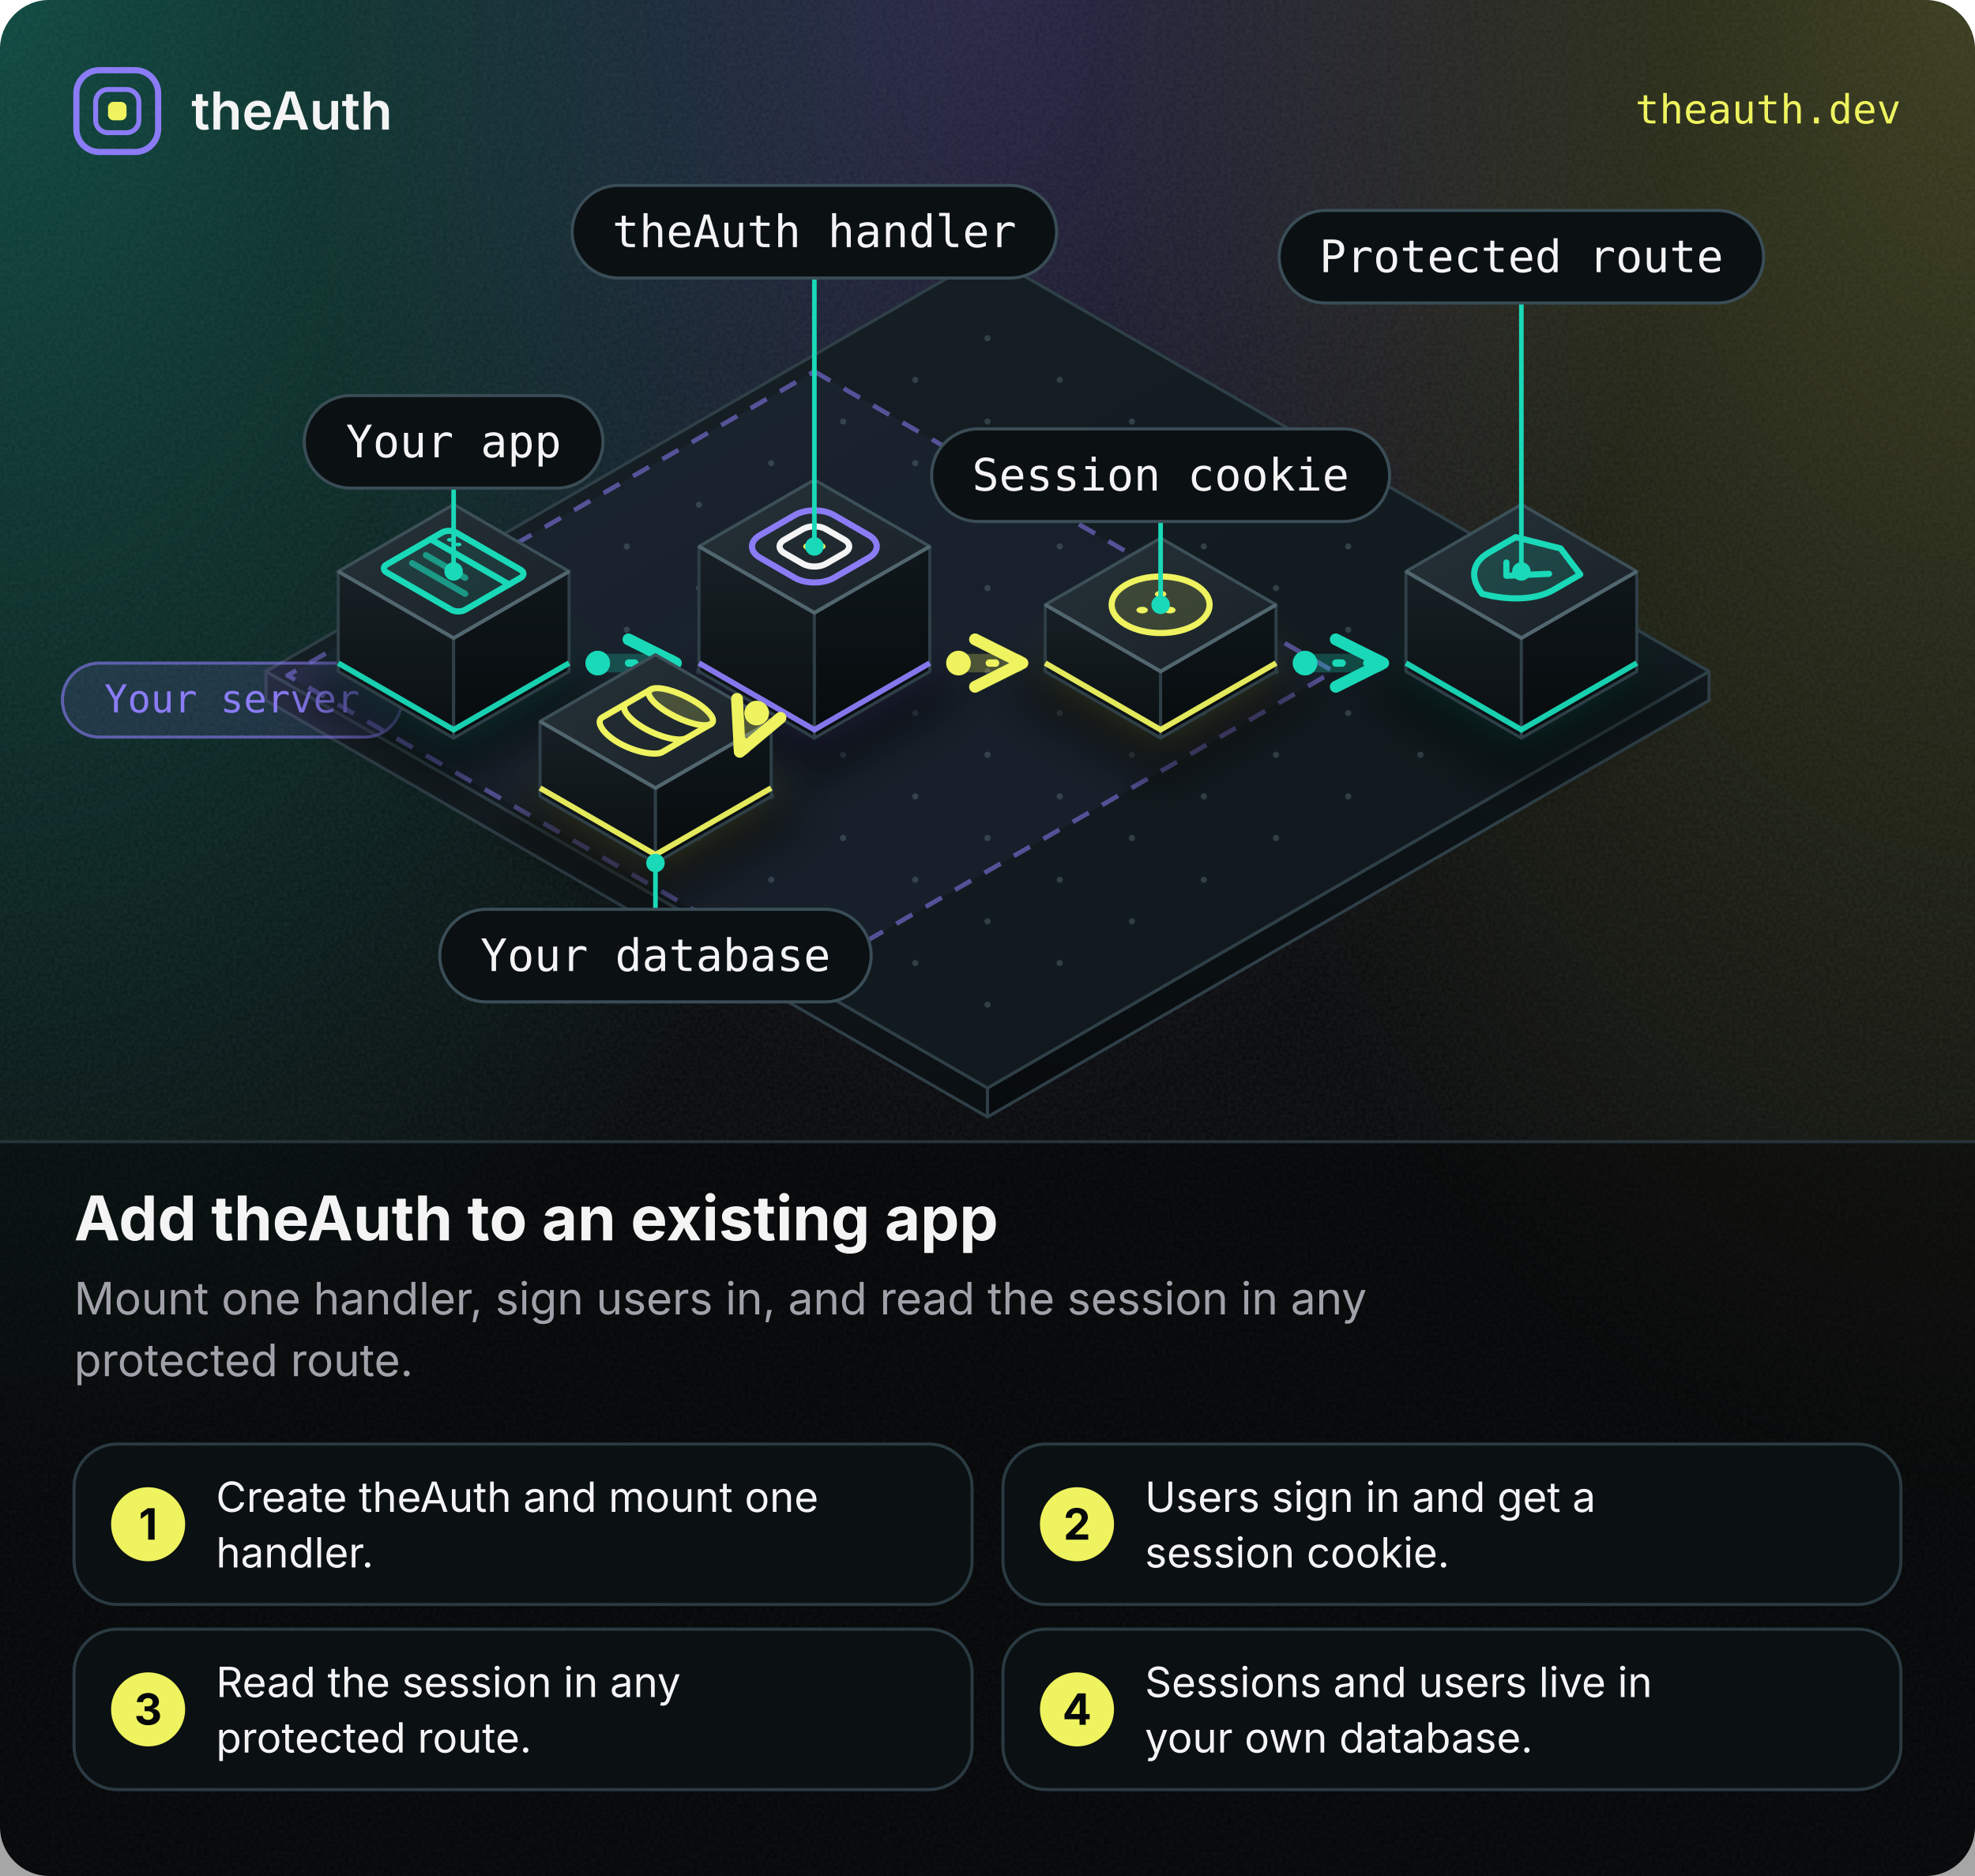
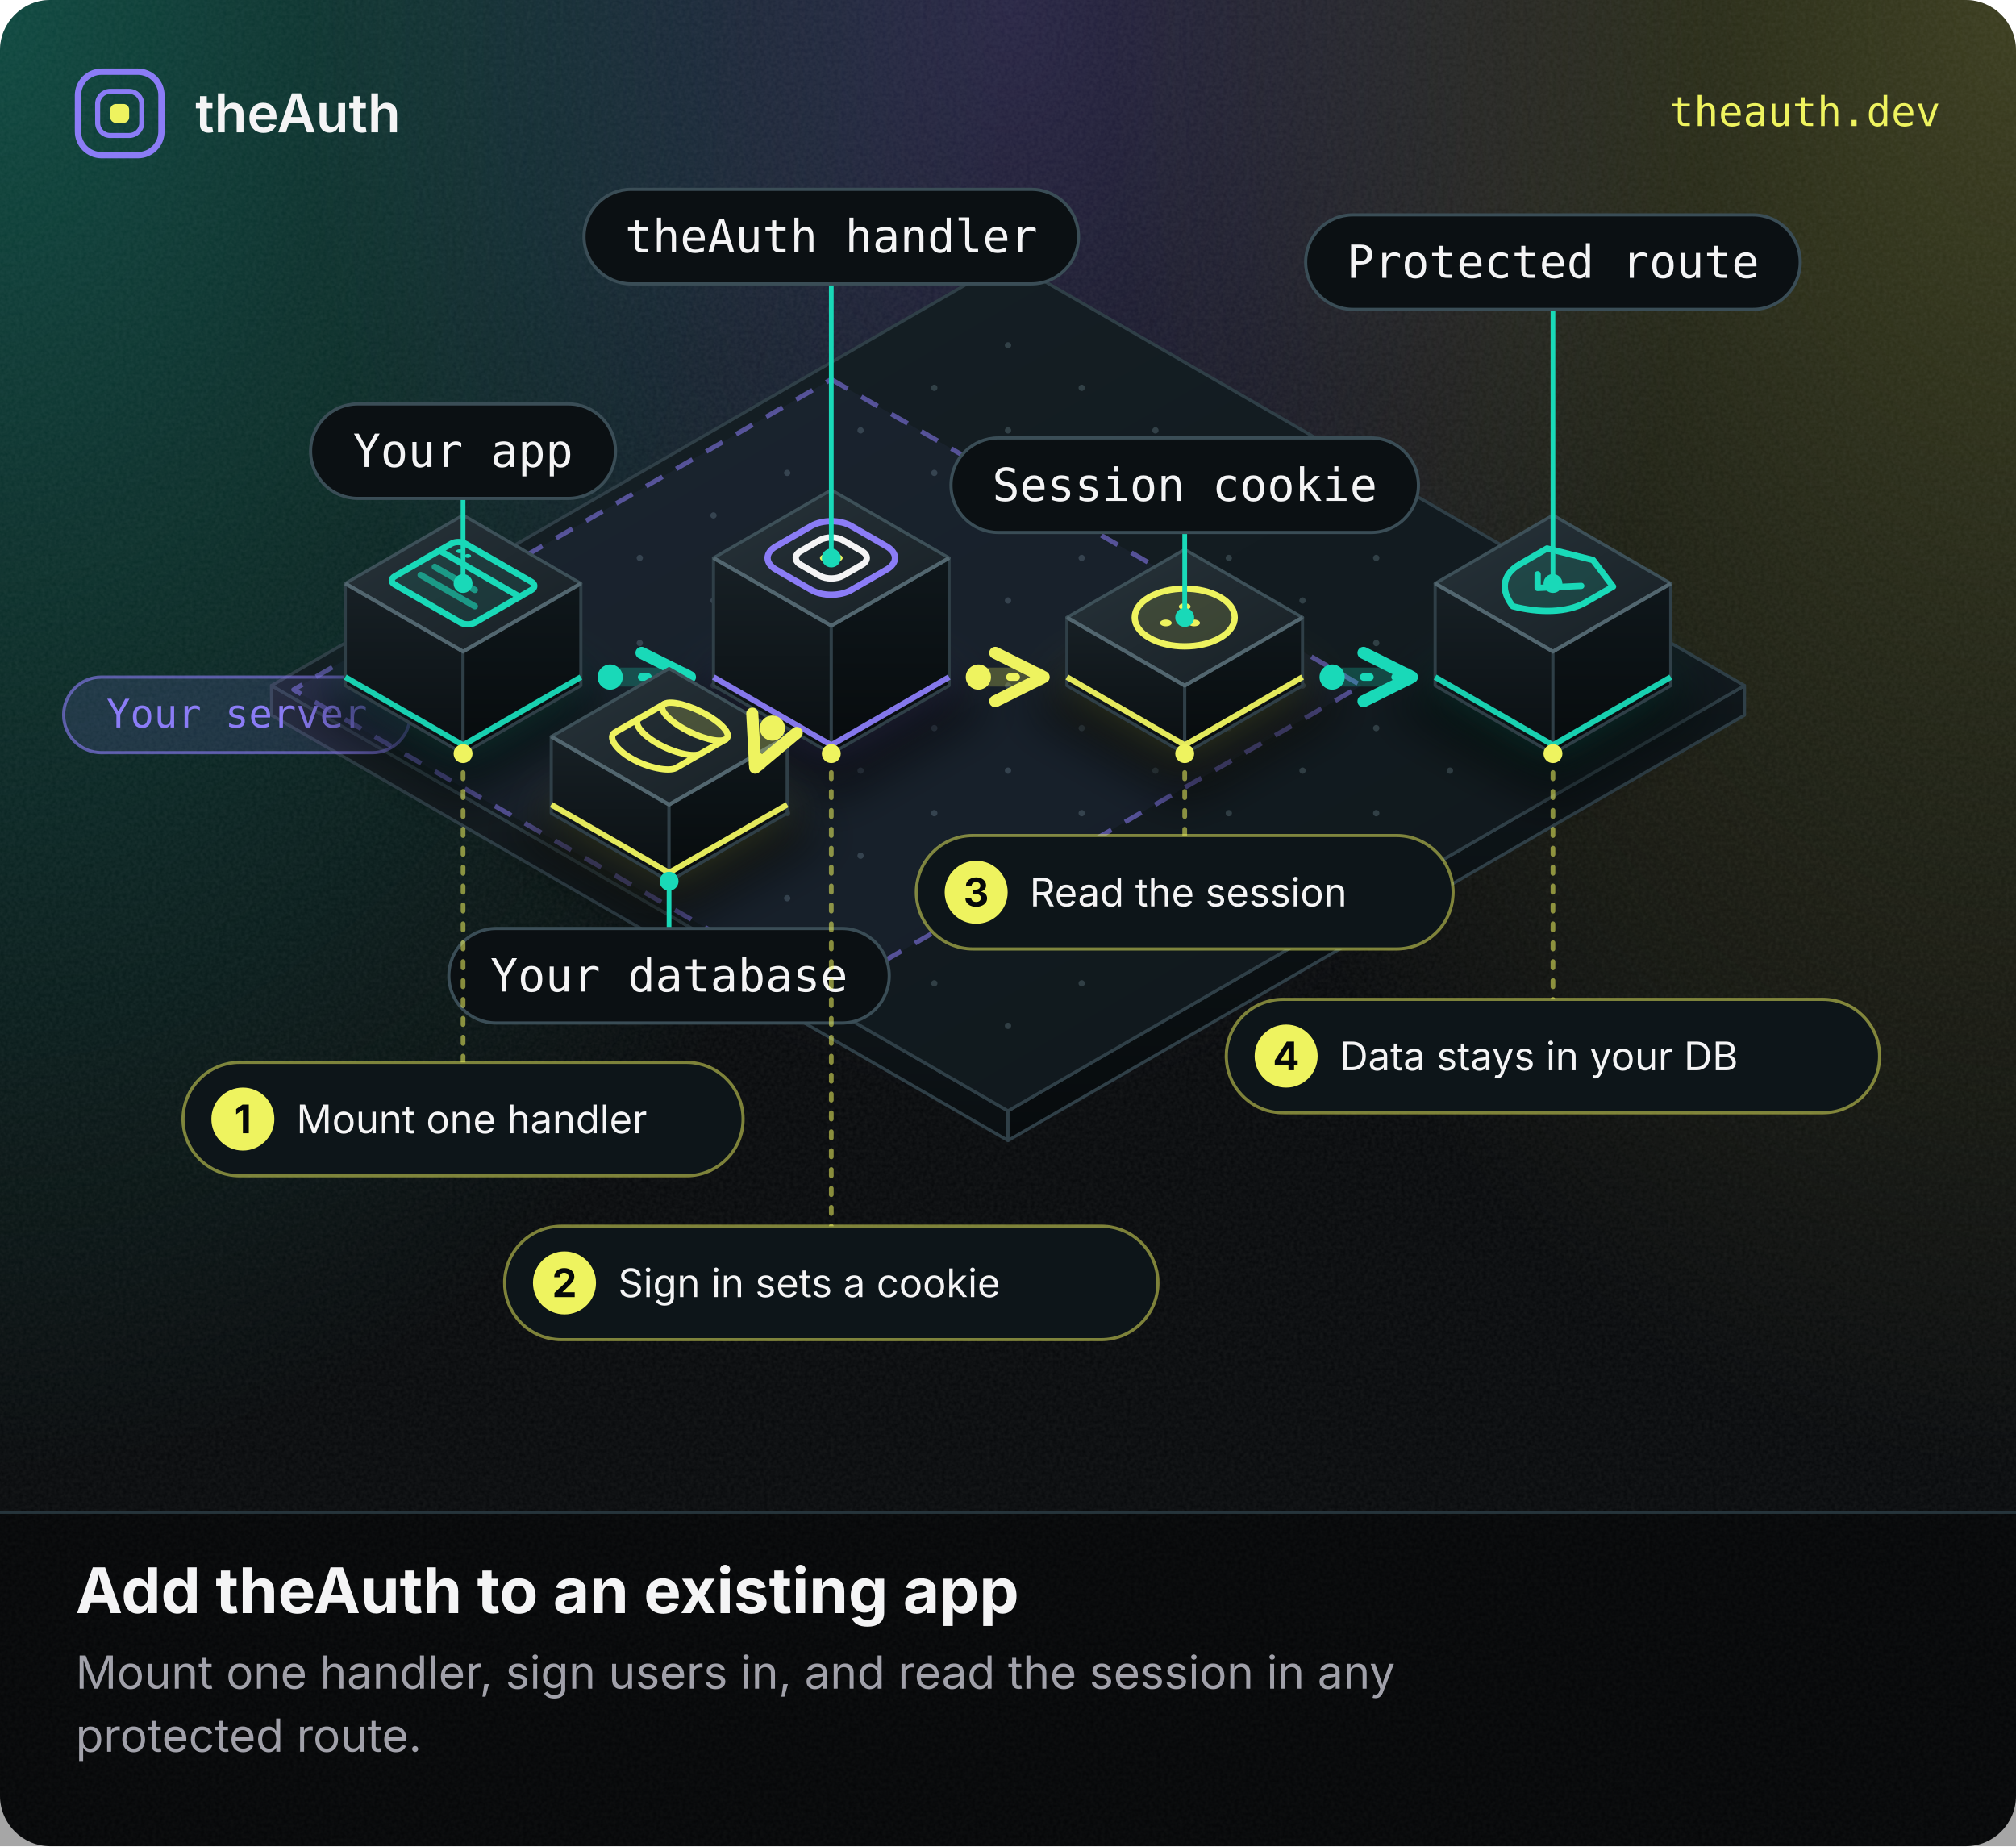
- <svg xmlns="http://www.w3.org/2000/svg" viewBox="0 0 640 608" preserveAspectRatio="xMidYMid meet" role="img" aria-labelledby="t d" font-family="Inter,ui-sans-serif,system-ui,-apple-system,Segoe UI,Roboto,sans-serif">
+ <svg xmlns="http://www.w3.org/2000/svg" viewBox="0 0 640 586" preserveAspectRatio="xMidYMid meet" role="img" aria-labelledby="t d" font-family="Inter,ui-sans-serif,system-ui,-apple-system,Segoe UI,Roboto,sans-serif">
  <defs>
-     <radialGradient id="g1" cx="0" cy="0" r="1" gradientUnits="userSpaceOnUse" gradientTransform="translate(0 0) scale(320 486.4)">
+     <radialGradient id="g1" cx="0" cy="0" r="1" gradientUnits="userSpaceOnUse" gradientTransform="translate(0 0) scale(320 468.8)">
      <stop stop-color="#19d9b8" stop-opacity=".30" />
      <stop offset="1" stop-color="#19d9b8" stop-opacity="0" />
    </radialGradient>
-     <radialGradient id="g2" cx="0" cy="0" r="1" gradientUnits="userSpaceOnUse" gradientTransform="translate(320 0) scale(224 364.8)">
+     <radialGradient id="g2" cx="0" cy="0" r="1" gradientUnits="userSpaceOnUse" gradientTransform="translate(320 0) scale(224 351.6)">
      <stop stop-color="#8b7cf6" stop-opacity=".24" />
      <stop offset="1" stop-color="#8b7cf6" stop-opacity="0" />
    </radialGradient>
-     <radialGradient id="g3" cx="0" cy="0" r="1" gradientUnits="userSpaceOnUse" gradientTransform="translate(640 0) scale(288 486.4)">
+     <radialGradient id="g3" cx="0" cy="0" r="1" gradientUnits="userSpaceOnUse" gradientTransform="translate(640 0) scale(288 468.8)">
      <stop stop-color="#eef35f" stop-opacity=".22" />
      <stop offset="1" stop-color="#eef35f" stop-opacity="0" />
    </radialGradient>
    <linearGradient id="tf" x1="0" y1="0" x2="1" y2="1">
      <stop stop-color="#27333a" />
      <stop offset="1" stop-color="#182025" />
    </linearGradient>
    <linearGradient id="lf" x1="0" y1="0" x2="0" y2="1">
      <stop stop-color="#172025" />
      <stop offset="1" stop-color="#0a0f12" />
    </linearGradient>
    <linearGradient id="rf" x1="0" y1="0" x2="0" y2="1">
      <stop stop-color="#0f171b" />
      <stop offset="1" stop-color="#070b0d" />
    </linearGradient>
    <linearGradient id="pf" x1="0" y1="0" x2="1" y2="1">
      <stop stop-color="#162026" />
      <stop offset="1" stop-color="#0f171b" />
    </linearGradient>
    <marker id="mt" viewBox="0 0 10 10" refX="8" refY="5" markerWidth="8" markerHeight="8" orient="auto-start-reverse">
      <path d="M1 1L9 5L1 9" fill="none" stroke="#19d9b8" stroke-width="2" stroke-linecap="round" stroke-linejoin="round" />
    </marker>
    <marker id="ml" viewBox="0 0 10 10" refX="8" refY="5" markerWidth="8" markerHeight="8" orient="auto-start-reverse">
      <path d="M1 1L9 5L1 9" fill="none" stroke="#eef35f" stroke-width="2" stroke-linecap="round" stroke-linejoin="round" />
    </marker>
    <marker id="mp" viewBox="0 0 10 10" refX="8" refY="5" markerWidth="8" markerHeight="8" orient="auto-start-reverse">
      <path d="M1 1L9 5L1 9" fill="none" stroke="#8b7cf6" stroke-width="2" stroke-linecap="round" stroke-linejoin="round" />
    </marker>
    <marker id="mr" viewBox="0 0 10 10" refX="8" refY="5" markerWidth="8" markerHeight="8" orient="auto-start-reverse">
      <path d="M1 1L9 5L1 9" fill="none" stroke="#f87171" stroke-width="2" stroke-linecap="round" stroke-linejoin="round" />
    </marker>
    <style>.flow{animation:flow 1.8s linear infinite}@keyframes flow{to{stroke-dashoffset:-20}}@media (prefers-reduced-motion:reduce){.flow{animation:none}}</style>
    <filter id="bl" x="-30%" y="-30%" width="160%" height="160%">
      <feGaussianBlur stdDeviation="7" />
    </filter>
    <filter id="n" x="0" y="0" width="100%" height="100%">
      <feTurbulence type="fractalNoise" baseFrequency=".85" numOctaves="2" seed="11" stitchTiles="stitch" />
      <feColorMatrix values="0 0 0 0 1  0 0 0 0 1  0 0 0 0 1  0 0 0 .7 0" />
    </filter>
  </defs>
-   <rect width="640" height="608" rx="16" fill="#06080a" />
-   <rect width="640" height="608" rx="16" fill="url(#g1)" />
-   <rect width="640" height="608" rx="16" fill="url(#g2)" />
-   <rect width="640" height="608" rx="16" fill="url(#g3)" />
-   <rect width="640" height="608" rx="16" filter="url(#n)" opacity=".10" />
+   <rect width="640" height="586" rx="16" fill="#06080a" />
+   <rect width="640" height="586" rx="16" fill="url(#g1)" />
+   <rect width="640" height="586" rx="16" fill="url(#g2)" />
+   <rect width="640" height="586" rx="16" fill="url(#g3)" />
+   <rect width="640" height="586" rx="16" filter="url(#n)" opacity=".10" />
  <polygon points="86.2,227 320,362 320,352.6 86.2,217.6" fill="url(#lf)" stroke="#2f3f47" stroke-width="1" stroke-linejoin="round" />
  <polygon points="553.8,227 320,362 320,352.6 553.8,217.6" fill="url(#rf)" stroke="#2f3f47" stroke-width="1" stroke-linejoin="round" />
  <polygon points="320,82.6 553.8,217.6 320,352.6 86.2,217.6" fill="url(#pf)" stroke="#2f3f47" stroke-width="1" stroke-linejoin="round" />
  <circle cx="320" cy="109.6" r="1" fill="#46585f" opacity=".6" />
  <circle cx="296.6" cy="123.1" r="1" fill="#46585f" opacity=".6" />
  <circle cx="273.2" cy="136.6" r="1" fill="#46585f" opacity=".6" />
  <circle cx="249.9" cy="150.1" r="1" fill="#46585f" opacity=".6" />
  <circle cx="226.5" cy="163.6" r="1" fill="#46585f" opacity=".6" />
  <circle cx="203.1" cy="177.1" r="1" fill="#46585f" opacity=".6" />
  <circle cx="179.7" cy="190.6" r="1" fill="#46585f" opacity=".6" />
  <circle cx="156.3" cy="204.1" r="1" fill="#46585f" opacity=".6" />
  <circle cx="132.9" cy="217.6" r="1" fill="#46585f" opacity=".6" />
  <circle cx="343.4" cy="123.1" r="1" fill="#46585f" opacity=".6" />
  <circle cx="320" cy="136.6" r="1" fill="#46585f" opacity=".6" />
  <circle cx="296.6" cy="150.1" r="1" fill="#46585f" opacity=".6" />
  <circle cx="273.2" cy="163.6" r="1" fill="#46585f" opacity=".6" />
  <circle cx="249.9" cy="177.1" r="1" fill="#46585f" opacity=".6" />
  <circle cx="226.5" cy="190.6" r="1" fill="#46585f" opacity=".6" />
  <circle cx="203.1" cy="204.1" r="1" fill="#46585f" opacity=".6" />
  <circle cx="179.7" cy="217.6" r="1" fill="#46585f" opacity=".6" />
  <circle cx="156.3" cy="231.1" r="1" fill="#46585f" opacity=".6" />
  <circle cx="366.8" cy="136.6" r="1" fill="#46585f" opacity=".6" />
  <circle cx="343.4" cy="150.1" r="1" fill="#46585f" opacity=".6" />
  <circle cx="320" cy="163.6" r="1" fill="#46585f" opacity=".6" />
  <circle cx="296.6" cy="177.1" r="1" fill="#46585f" opacity=".6" />
  <circle cx="273.2" cy="190.6" r="1" fill="#46585f" opacity=".6" />
  <circle cx="249.9" cy="204.1" r="1" fill="#46585f" opacity=".6" />
  <circle cx="226.5" cy="217.6" r="1" fill="#46585f" opacity=".6" />
  <circle cx="203.1" cy="231.1" r="1" fill="#46585f" opacity=".6" />
  <circle cx="179.7" cy="244.6" r="1" fill="#46585f" opacity=".6" />
  <circle cx="390.1" cy="150.1" r="1" fill="#46585f" opacity=".6" />
  <circle cx="366.8" cy="163.6" r="1" fill="#46585f" opacity=".6" />
  <circle cx="343.4" cy="177.1" r="1" fill="#46585f" opacity=".6" />
  <circle cx="320" cy="190.6" r="1" fill="#46585f" opacity=".6" />
  <circle cx="296.6" cy="204.1" r="1" fill="#46585f" opacity=".6" />
  <circle cx="273.2" cy="217.6" r="1" fill="#46585f" opacity=".6" />
  <circle cx="249.9" cy="231.1" r="1" fill="#46585f" opacity=".6" />
  <circle cx="226.5" cy="244.6" r="1" fill="#46585f" opacity=".6" />
  <circle cx="203.1" cy="258.1" r="1" fill="#46585f" opacity=".6" />
  <circle cx="413.5" cy="163.6" r="1" fill="#46585f" opacity=".6" />
  <circle cx="390.1" cy="177.1" r="1" fill="#46585f" opacity=".6" />
  <circle cx="366.8" cy="190.6" r="1" fill="#46585f" opacity=".6" />
  <circle cx="343.4" cy="204.1" r="1" fill="#46585f" opacity=".6" />
  <circle cx="320" cy="217.6" r="1" fill="#46585f" opacity=".6" />
  <circle cx="296.6" cy="231.1" r="1" fill="#46585f" opacity=".6" />
  <circle cx="273.2" cy="244.6" r="1" fill="#46585f" opacity=".6" />
  <circle cx="249.9" cy="258.1" r="1" fill="#46585f" opacity=".6" />
  <circle cx="226.5" cy="271.6" r="1" fill="#46585f" opacity=".6" />
  <circle cx="436.9" cy="177.1" r="1" fill="#46585f" opacity=".6" />
  <circle cx="413.5" cy="190.6" r="1" fill="#46585f" opacity=".6" />
  <circle cx="390.1" cy="204.1" r="1" fill="#46585f" opacity=".6" />
  <circle cx="366.8" cy="217.6" r="1" fill="#46585f" opacity=".6" />
  <circle cx="343.4" cy="231.1" r="1" fill="#46585f" opacity=".6" />
  <circle cx="320" cy="244.6" r="1" fill="#46585f" opacity=".6" />
  <circle cx="296.6" cy="258.1" r="1" fill="#46585f" opacity=".6" />
  <circle cx="273.2" cy="271.6" r="1" fill="#46585f" opacity=".6" />
  <circle cx="249.9" cy="285.1" r="1" fill="#46585f" opacity=".6" />
  <circle cx="460.3" cy="190.6" r="1" fill="#46585f" opacity=".6" />
  <circle cx="436.9" cy="204.1" r="1" fill="#46585f" opacity=".6" />
  <circle cx="413.5" cy="217.6" r="1" fill="#46585f" opacity=".6" />
  <circle cx="390.1" cy="231.1" r="1" fill="#46585f" opacity=".6" />
  <circle cx="366.8" cy="244.6" r="1" fill="#46585f" opacity=".6" />
  <circle cx="343.4" cy="258.1" r="1" fill="#46585f" opacity=".6" />
  <circle cx="320" cy="271.6" r="1" fill="#46585f" opacity=".6" />
  <circle cx="296.6" cy="285.1" r="1" fill="#46585f" opacity=".6" />
  <circle cx="273.2" cy="298.6" r="1" fill="#46585f" opacity=".6" />
  <circle cx="483.7" cy="204.1" r="1" fill="#46585f" opacity=".6" />
  <circle cx="460.3" cy="217.6" r="1" fill="#46585f" opacity=".6" />
  <circle cx="436.9" cy="231.1" r="1" fill="#46585f" opacity=".6" />
  <circle cx="413.5" cy="244.6" r="1" fill="#46585f" opacity=".6" />
  <circle cx="390.1" cy="258.1" r="1" fill="#46585f" opacity=".6" />
  <circle cx="366.8" cy="271.6" r="1" fill="#46585f" opacity=".6" />
  <circle cx="343.4" cy="285.1" r="1" fill="#46585f" opacity=".6" />
  <circle cx="320" cy="298.6" r="1" fill="#46585f" opacity=".6" />
  <circle cx="296.6" cy="312.1" r="1" fill="#46585f" opacity=".6" />
  <circle cx="507.1" cy="217.6" r="1" fill="#46585f" opacity=".6" />
  <circle cx="483.7" cy="231.1" r="1" fill="#46585f" opacity=".6" />
  <circle cx="460.3" cy="244.6" r="1" fill="#46585f" opacity=".6" />
  <circle cx="436.9" cy="258.1" r="1" fill="#46585f" opacity=".6" />
  <circle cx="413.5" cy="271.6" r="1" fill="#46585f" opacity=".6" />
  <circle cx="390.1" cy="285.1" r="1" fill="#46585f" opacity=".6" />
  <circle cx="366.8" cy="298.6" r="1" fill="#46585f" opacity=".6" />
  <circle cx="343.4" cy="312.1" r="1" fill="#46585f" opacity=".6" />
  <circle cx="320" cy="325.6" r="1" fill="#46585f" opacity=".6" />
  <polygon points="263.9,120.4 432.2,217.6 261.5,316.1 93.2,218.9" fill="#8b7cf6" fill-opacity=".05" stroke="#8b7cf6" stroke-opacity=".55" stroke-width="1.5" stroke-dasharray="6 5" stroke-linejoin="round" />
  <rect x="20.2" y="214.9" width="110" height="24" rx="12" fill="#8b7cf6" fill-opacity=".14" stroke="#8b7cf6" stroke-opacity=".6" />
  <text x="75.2" y="230.9" text-anchor="middle" font-size="12.5" fill="#8b7cf6" font-family="ui-monospace,JetBrains Mono,Menlo,Consolas,monospace">Your server</text>
  <polygon points="147,195.1 197.5,224.3 147,253.5 96.5,224.3" fill="#000" opacity=".6" filter="url(#bl)" />
  <polygon points="147,193.3 189.1,217.6 147,241.9 104.9,217.6" fill="#19d9b8" opacity=".16" filter="url(#bl)" />
  <polygon points="109.6,217.6 147,239.2 147,206.8 109.6,185.2" fill="url(#lf)" stroke="#2f3f47" stroke-width="1" stroke-linejoin="round" />
  <polygon points="184.4,217.6 147,239.2 147,206.8 184.4,185.2" fill="url(#rf)" stroke="#2f3f47" stroke-width="1" stroke-linejoin="round" />
  <polygon points="147,163.5 184.4,185.2 147,206.8 109.6,185.2" fill="url(#tf)" stroke="#3d5058" stroke-width="1" stroke-linejoin="round" />
  <polyline points="109.6,185.2 147,206.8 184.4,185.2" fill="none" stroke="#52666f" stroke-width="1.2" />
  <polyline points="109.6,214.9 147,236.5 184.4,214.9" fill="none" stroke="#19d9b8" stroke-width="1.8" opacity=".95" />
  <g transform="matrix(37.411 21.6 -37.411 21.6 147 163.5)" fill="none" stroke-width="2" stroke-linecap="round" stroke-linejoin="round" style="vector-effect:non-scaling-stroke">
    <rect vector-effect="non-scaling-stroke" x=".16" y=".2" width=".68" height=".6" rx=".06" fill="#19d9b8" fill-opacity=".1" stroke="#19d9b8" />
    <path vector-effect="non-scaling-stroke" d="M.16 .36H.84" stroke="#19d9b8" />
    <circle vector-effect="non-scaling-stroke" cx=".25" cy=".28" r=".02" fill="#19d9b8" stroke="none" />
    <circle vector-effect="non-scaling-stroke" cx=".32" cy=".28" r=".02" fill="#19d9b8" stroke="none" />
    <path vector-effect="non-scaling-stroke" d="M.26 .5H.6M.26 .62H.72" stroke="#19d9b8" stroke-opacity=".6" />
  </g>
  <polygon points="263.9,195.1 314.4,224.3 263.9,253.5 213.4,224.3" fill="#000" opacity=".6" filter="url(#bl)" />
  <polygon points="263.9,193.3 306,217.6 263.9,241.9 221.8,217.6" fill="#8b7cf6" opacity=".16" filter="url(#bl)" />
  <polygon points="226.5,217.6 263.9,239.2 263.9,198.6 226.5,177.1" fill="url(#lf)" stroke="#2f3f47" stroke-width="1" stroke-linejoin="round" />
  <polygon points="301.3,217.6 263.9,239.2 263.9,198.6 301.3,177.1" fill="url(#rf)" stroke="#2f3f47" stroke-width="1" stroke-linejoin="round" />
  <polygon points="263.9,155.5 301.3,177.1 263.9,198.6 226.5,177.1" fill="url(#tf)" stroke="#3d5058" stroke-width="1" stroke-linejoin="round" />
  <polyline points="226.5,177.1 263.9,198.6 301.3,177.1" fill="none" stroke="#52666f" stroke-width="1.2" />
  <polyline points="226.5,214.9 263.9,236.5 301.3,214.9" fill="none" stroke="#8b7cf6" stroke-width="1.8" opacity=".95" />
  <g transform="matrix(37.411 21.6 -37.411 21.6 263.9 155.5)" fill="none" stroke-width="2" stroke-linecap="round" stroke-linejoin="round" style="vector-effect:non-scaling-stroke">
    <rect vector-effect="non-scaling-stroke" x=".18" y=".18" width=".64" height=".64" rx=".17" fill="none" stroke="#8b7cf6" />
    <rect vector-effect="non-scaling-stroke" x=".32" y=".32" width=".36" height=".36" rx=".1" fill="none" stroke="#f4f4f5" />
    <rect vector-effect="non-scaling-stroke" x=".44" y=".44" width=".12" height=".12" rx=".04" fill="#eef35f" stroke="none" />
  </g>
  <polygon points="376.1,195.1 426.6,224.3 376.1,253.5 325.6,224.3" fill="#000" opacity=".6" filter="url(#bl)" />
  <polygon points="376.1,193.3 418.2,217.6 376.1,241.9 334,217.6" fill="#eef35f" opacity=".16" filter="url(#bl)" />
  <polygon points="338.7,217.6 376.1,239.2 376.1,217.6 338.7,196" fill="url(#lf)" stroke="#2f3f47" stroke-width="1" stroke-linejoin="round" />
  <polygon points="413.5,217.6 376.1,239.2 376.1,217.6 413.5,196" fill="url(#rf)" stroke="#2f3f47" stroke-width="1" stroke-linejoin="round" />
  <polygon points="376.1,174.4 413.5,196 376.1,217.6 338.7,196" fill="url(#tf)" stroke="#3d5058" stroke-width="1" stroke-linejoin="round" />
  <polyline points="338.7,196 376.1,217.6 413.5,196" fill="none" stroke="#52666f" stroke-width="1.2" />
  <polyline points="338.7,214.9 376.1,236.5 413.5,214.9" fill="none" stroke="#eef35f" stroke-width="1.8" opacity=".95" />
  <g transform="matrix(37.411 21.6 -37.411 21.6 376.1 174.4)" fill="none" stroke-width="2" stroke-linecap="round" stroke-linejoin="round" style="vector-effect:non-scaling-stroke">
    <circle vector-effect="non-scaling-stroke" cx=".5" cy=".5" r=".3" fill="#eef35f" fill-opacity=".14" stroke="#eef35f" />
    <circle vector-effect="non-scaling-stroke" cx=".42" cy=".42" r=".035" fill="#eef35f" stroke="none" />
    <circle vector-effect="non-scaling-stroke" cx=".58" cy=".5" r=".035" fill="#eef35f" stroke="none" />
    <circle vector-effect="non-scaling-stroke" cx=".46" cy=".62" r=".035" fill="#eef35f" stroke="none" />
  </g>
  <polygon points="493,195.1 543.5,224.3 493,253.5 442.5,224.3" fill="#000" opacity=".6" filter="url(#bl)" />
  <polygon points="493,193.3 535.1,217.6 493,241.9 450.9,217.6" fill="#19d9b8" opacity=".16" filter="url(#bl)" />
  <polygon points="455.6,217.6 493,239.2 493,206.8 455.6,185.2" fill="url(#lf)" stroke="#2f3f47" stroke-width="1" stroke-linejoin="round" />
  <polygon points="530.4,217.6 493,239.2 493,206.8 530.4,185.2" fill="url(#rf)" stroke="#2f3f47" stroke-width="1" stroke-linejoin="round" />
  <polygon points="493,163.5 530.4,185.2 493,206.8 455.6,185.2" fill="url(#tf)" stroke="#3d5058" stroke-width="1" stroke-linejoin="round" />
  <polyline points="455.6,185.2 493,206.8 530.4,185.2" fill="none" stroke="#52666f" stroke-width="1.2" />
  <polyline points="455.6,214.9 493,236.5 530.4,214.9" fill="none" stroke="#19d9b8" stroke-width="1.8" opacity=".95" />
  <g transform="matrix(37.411 21.6 -37.411 21.6 493 163.5)" fill="none" stroke-width="2" stroke-linecap="round" stroke-linejoin="round" style="vector-effect:non-scaling-stroke">
    <path vector-effect="non-scaling-stroke" d="M.5 .16L.78 .27V.5C.78 .66 .66 .78 .5 .84C.34 .78 .22 .66 .22 .5V.27Z" fill="#19d9b8" fill-opacity=".16" stroke="#19d9b8" />
    <path vector-effect="non-scaling-stroke" d="M.37 .5L.47 .6L.64 .4" fill="none" stroke="#19d9b8" />
  </g>
  <polyline points="193.7,214.9 217.1,214.9" fill="none" stroke="#19d9b8" stroke-opacity=".25" stroke-width="6" stroke-linecap="round" stroke-linejoin="round" />
  <polyline class="flow" points="193.7,214.9 217.1,214.9" fill="none" stroke="#19d9b8" stroke-width="2.4" stroke-dasharray="2 8" stroke-linecap="round" stroke-linejoin="round" marker-end="url(#mt)" />
  <circle cx="193.7" cy="214.9" r="4" fill="#19d9b8" />
  <polyline points="310.6,214.9 329.4,214.9" fill="none" stroke="#eef35f" stroke-opacity=".25" stroke-width="6" stroke-linecap="round" stroke-linejoin="round" />
  <polyline class="flow" points="310.6,214.9 329.4,214.9" fill="none" stroke="#eef35f" stroke-width="2.4" stroke-dasharray="2 8" stroke-linecap="round" stroke-linejoin="round" marker-end="url(#ml)" />
  <circle cx="310.6" cy="214.9" r="4" fill="#eef35f" />
  <polyline points="422.9,214.9 446.3,214.9" fill="none" stroke="#19d9b8" stroke-opacity=".25" stroke-width="6" stroke-linecap="round" stroke-linejoin="round" />
  <polyline class="flow" points="422.9,214.9 446.3,214.9" fill="none" stroke="#19d9b8" stroke-width="2.4" stroke-dasharray="2 8" stroke-linecap="round" stroke-linejoin="round" marker-end="url(#mt)" />
  <circle cx="422.9" cy="214.9" r="4" fill="#19d9b8" />
  <polygon points="212.4,235.6 262.9,264.8 212.4,294 161.9,264.8" fill="#000" opacity=".6" filter="url(#bl)" />
  <polygon points="212.4,233.8 254.5,258.1 212.4,282.3 170.4,258.1" fill="#eef35f" opacity=".16" filter="url(#bl)" />
  <polygon points="175,258.1 212.4,279.7 212.4,255.4 175,233.8" fill="url(#lf)" stroke="#2f3f47" stroke-width="1" stroke-linejoin="round" />
  <polygon points="249.9,258.1 212.4,279.7 212.4,255.4 249.9,233.8" fill="url(#rf)" stroke="#2f3f47" stroke-width="1" stroke-linejoin="round" />
  <polygon points="212.4,212.2 249.9,233.8 212.4,255.4 175,233.8" fill="url(#tf)" stroke="#3d5058" stroke-width="1" stroke-linejoin="round" />
  <polyline points="175,233.8 212.4,255.4 249.9,233.8" fill="none" stroke="#52666f" stroke-width="1.2" />
  <polyline points="175,255.4 212.4,277 249.9,255.4" fill="none" stroke="#eef35f" stroke-width="1.8" opacity=".95" />
  <g transform="matrix(37.411 21.6 -37.411 21.6 212.4 212.2)" fill="none" stroke-width="2" stroke-linecap="round" stroke-linejoin="round" style="vector-effect:non-scaling-stroke">
    <ellipse vector-effect="non-scaling-stroke" cx=".5" cy=".28" rx=".26" ry=".1" fill="#eef35f" fill-opacity=".2" stroke="#eef35f" />
    <path vector-effect="non-scaling-stroke" d="M.24 .28V.7C.24 .76 .36 .82 .5 .82S.76 .76 .76 .7V.28M.24 .49C.24 .55 .36 .6 .5 .6S.76 .55 .76 .49" stroke="#eef35f" />
  </g>
  <polyline points="245.2,231.1 240.5,241.9" fill="none" stroke="#eef35f" stroke-opacity=".25" stroke-width="6" stroke-linecap="round" stroke-linejoin="round" />
  <polyline class="flow" points="245.2,231.1 240.5,241.9" fill="none" stroke="#eef35f" stroke-width="2.4" stroke-dasharray="2 8" stroke-linecap="round" stroke-linejoin="round" marker-end="url(#ml)" />
  <circle cx="245.2" cy="231.1" r="4" fill="#eef35f" />
  <line x1="147" y1="158.2" x2="147" y2="185.2" stroke="#19d9b8" stroke-width="1.5" />
  <circle cx="147" cy="185.2" r="3" fill="#19d9b8" />
  <rect x="98.6" y="128.2" width="96.8" height="30" rx="15" fill="#0b1013" stroke="#3a4d56" />
  <text x="147" y="148.2" text-anchor="middle" font-size="14.5" fill="#f4f4f5" font-family="ui-monospace,JetBrains Mono,Menlo,Consolas,monospace">Your app</text>
  <line x1="263.9" y1="90.1" x2="263.9" y2="177.1" stroke="#19d9b8" stroke-width="1.5" />
  <circle cx="263.9" cy="177.1" r="3" fill="#19d9b8" />
  <rect x="185.4" y="60.1" width="157" height="30" rx="15" fill="#0b1013" stroke="#3a4d56" />
  <text x="263.9" y="80.1" text-anchor="middle" font-size="14.5" fill="#f4f4f5" font-family="ui-monospace,JetBrains Mono,Menlo,Consolas,monospace">theAuth handler</text>
  <line x1="376.1" y1="169" x2="376.1" y2="196" stroke="#19d9b8" stroke-width="1.5" />
  <circle cx="376.1" cy="196" r="3" fill="#19d9b8" />
  <rect x="301.9" y="139" width="148.4" height="30" rx="15" fill="#0b1013" stroke="#3a4d56" />
  <text x="376.1" y="159" text-anchor="middle" font-size="14.5" fill="#f4f4f5" font-family="ui-monospace,JetBrains Mono,Menlo,Consolas,monospace">Session cookie</text>
  <line x1="493" y1="98.2" x2="493" y2="185.2" stroke="#19d9b8" stroke-width="1.5" />
  <circle cx="493" cy="185.2" r="3" fill="#19d9b8" />
  <rect x="414.5" y="68.2" width="157" height="30" rx="15" fill="#0b1013" stroke="#3a4d56" />
  <text x="493" y="88.2" text-anchor="middle" font-size="14.5" fill="#f4f4f5" font-family="ui-monospace,JetBrains Mono,Menlo,Consolas,monospace">Protected route</text>
  <line x1="212.4" y1="279.7" x2="212.4" y2="294.7" stroke="#19d9b8" stroke-width="1.5" />
  <circle cx="212.4" cy="279.7" r="3" fill="#19d9b8" />
  <rect x="142.5" y="294.7" width="139.8" height="30" rx="15" fill="#0b1013" stroke="#3a4d56" />
  <text x="212.4" y="314.7" text-anchor="middle" font-size="14.5" fill="#f4f4f5" font-family="ui-monospace,JetBrains Mono,Menlo,Consolas,monospace">Your database</text>
+   <path d="M147 239.2L147 337.2" stroke="#eef35f" stroke-opacity=".55" stroke-width="1.5" stroke-dasharray="2 4" stroke-linecap="round" />
+   <circle cx="147" cy="239.2" r="3" fill="#eef35f" />
+   <rect x="58.1" y="337.2" width="177.8" height="36" rx="18" fill="#0d1519" stroke="#eef35f" stroke-opacity=".5" />
+   <circle cx="77.1" cy="355.2" r="10" fill="#eef35f" />
+   <text x="77.1" y="359.7" text-anchor="middle" font-size="12.5" font-weight="700" fill="#06080a">1</text>
+   <text x="94.1" y="359.7" font-size="12.5" fill="#f4f4f5">Mount one handler</text>
+   <path d="M263.9 239.2L263.9 389.2" stroke="#eef35f" stroke-opacity=".55" stroke-width="1.5" stroke-dasharray="2 4" stroke-linecap="round" />
+   <circle cx="263.9" cy="239.2" r="3" fill="#eef35f" />
+   <rect x="160.2" y="389.2" width="207.4" height="36" rx="18" fill="#0d1519" stroke="#eef35f" stroke-opacity=".5" />
+   <circle cx="179.2" cy="407.2" r="10" fill="#eef35f" />
+   <text x="179.2" y="411.7" text-anchor="middle" font-size="12.5" font-weight="700" fill="#06080a">2</text>
+   <text x="196.2" y="411.7" font-size="12.5" fill="#f4f4f5">Sign in sets a cookie</text>
+   <path d="M376.1 239.2L376.1 265.2" stroke="#eef35f" stroke-opacity=".55" stroke-width="1.5" stroke-dasharray="2 4" stroke-linecap="round" />
+   <circle cx="376.1" cy="239.2" r="3" fill="#eef35f" />
+   <rect x="290.9" y="265.2" width="170.4" height="36" rx="18" fill="#0d1519" stroke="#eef35f" stroke-opacity=".5" />
+   <circle cx="309.9" cy="283.2" r="10" fill="#eef35f" />
+   <text x="309.9" y="287.7" text-anchor="middle" font-size="12.5" font-weight="700" fill="#06080a">3</text>
+   <text x="326.9" y="287.7" font-size="12.5" fill="#f4f4f5">Read the session</text>
+   <path d="M493 239.2L493 317.2" stroke="#eef35f" stroke-opacity=".55" stroke-width="1.5" stroke-dasharray="2 4" stroke-linecap="round" />
+   <circle cx="493" cy="239.2" r="3" fill="#eef35f" />
+   <rect x="389.3" y="317.2" width="207.4" height="36" rx="18" fill="#0d1519" stroke="#eef35f" stroke-opacity=".5" />
+   <circle cx="408.3" cy="335.2" r="10" fill="#eef35f" />
+   <text x="408.3" y="339.7" text-anchor="middle" font-size="12.5" font-weight="700" fill="#06080a">4</text>
+   <text x="425.3" y="339.7" font-size="12.5" fill="#f4f4f5">Data stays in your DB</text>
  <g transform="translate(24 22)">
    <rect x=".75" y=".75" width="26.5" height="26.5" rx="7.5" fill="none" stroke="#8b7cf6" stroke-width="2" />
    <rect x="7" y="7" width="14" height="14" rx="4" fill="none" stroke="#8b7cf6" stroke-width="1.6" />
    <rect x="11" y="11" width="6" height="6" rx="1.8" fill="#eef35f" />
    <text x="38" y="20" font-size="17" font-weight="600" fill="#f4f4f5">theAuth</text>
  </g>
-   <rect x="0" y="370" width="640" height="238" fill="#000" opacity=".35" />
-   <line x1="0" y1="370" x2="640" y2="370" stroke="#26343b" />
-   <text x="24" y="402" font-size="20" font-weight="650" fill="#f4f4f5">Add theAuth to an existing app</text>
-   <text x="24" y="426" font-size="14.5" fill="#a1a1aa">Mount one handler, sign users in, and read the session in any</text>
-   <text x="24" y="446" font-size="14.5" fill="#a1a1aa">protected route.</text>
-   <rect x="24" y="468" width="291" height="52" rx="14" fill="#0b1013" stroke="#2a3a42" />
-   <circle cx="48" cy="494" r="12" fill="#eef35f" />
-   <text x="48" y="499" text-anchor="middle" font-size="14" font-weight="700" fill="#06080a">1</text>
-   <text x="70" y="490" font-size="13.5" fill="#f4f4f5">Create theAuth and mount one</text>
-   <text x="70" y="508" font-size="13.5" fill="#f4f4f5">handler.</text>
-   <rect x="325" y="468" width="291" height="52" rx="14" fill="#0b1013" stroke="#2a3a42" />
-   <circle cx="349" cy="494" r="12" fill="#eef35f" />
-   <text x="349" y="499" text-anchor="middle" font-size="14" font-weight="700" fill="#06080a">2</text>
-   <text x="371" y="490" font-size="13.5" fill="#f4f4f5">Users sign in and get a</text>
-   <text x="371" y="508" font-size="13.5" fill="#f4f4f5">session cookie.</text>
-   <rect x="24" y="528" width="291" height="52" rx="14" fill="#0b1013" stroke="#2a3a42" />
-   <circle cx="48" cy="554" r="12" fill="#eef35f" />
-   <text x="48" y="559" text-anchor="middle" font-size="14" font-weight="700" fill="#06080a">3</text>
-   <text x="70" y="550" font-size="13.5" fill="#f4f4f5">Read the session in any</text>
-   <text x="70" y="568" font-size="13.5" fill="#f4f4f5">protected route.</text>
-   <rect x="325" y="528" width="291" height="52" rx="14" fill="#0b1013" stroke="#2a3a42" />
-   <circle cx="349" cy="554" r="12" fill="#eef35f" />
-   <text x="349" y="559" text-anchor="middle" font-size="14" font-weight="700" fill="#06080a">4</text>
-   <text x="371" y="550" font-size="13.5" fill="#f4f4f5">Sessions and users live in</text>
-   <text x="371" y="568" font-size="13.5" fill="#f4f4f5">your own database.</text>
+   <rect x="0" y="480" width="640" height="106" fill="#000" opacity=".35" />
+   <line x1="0" y1="480" x2="640" y2="480" stroke="#26343b" />
+   <text x="24" y="512" font-size="20" font-weight="650" fill="#f4f4f5">Add theAuth to an existing app</text>
+   <text x="24" y="536" font-size="14.5" fill="#a1a1aa">Mount one handler, sign users in, and read the session in any</text>
+   <text x="24" y="556" font-size="14.5" fill="#a1a1aa">protected route.</text>
  <text x="616" y="40" text-anchor="end" font-size="13" fill="#eef35f" font-family="ui-monospace,JetBrains Mono,Menlo,Consolas,monospace">theauth.dev</text>
</svg>
